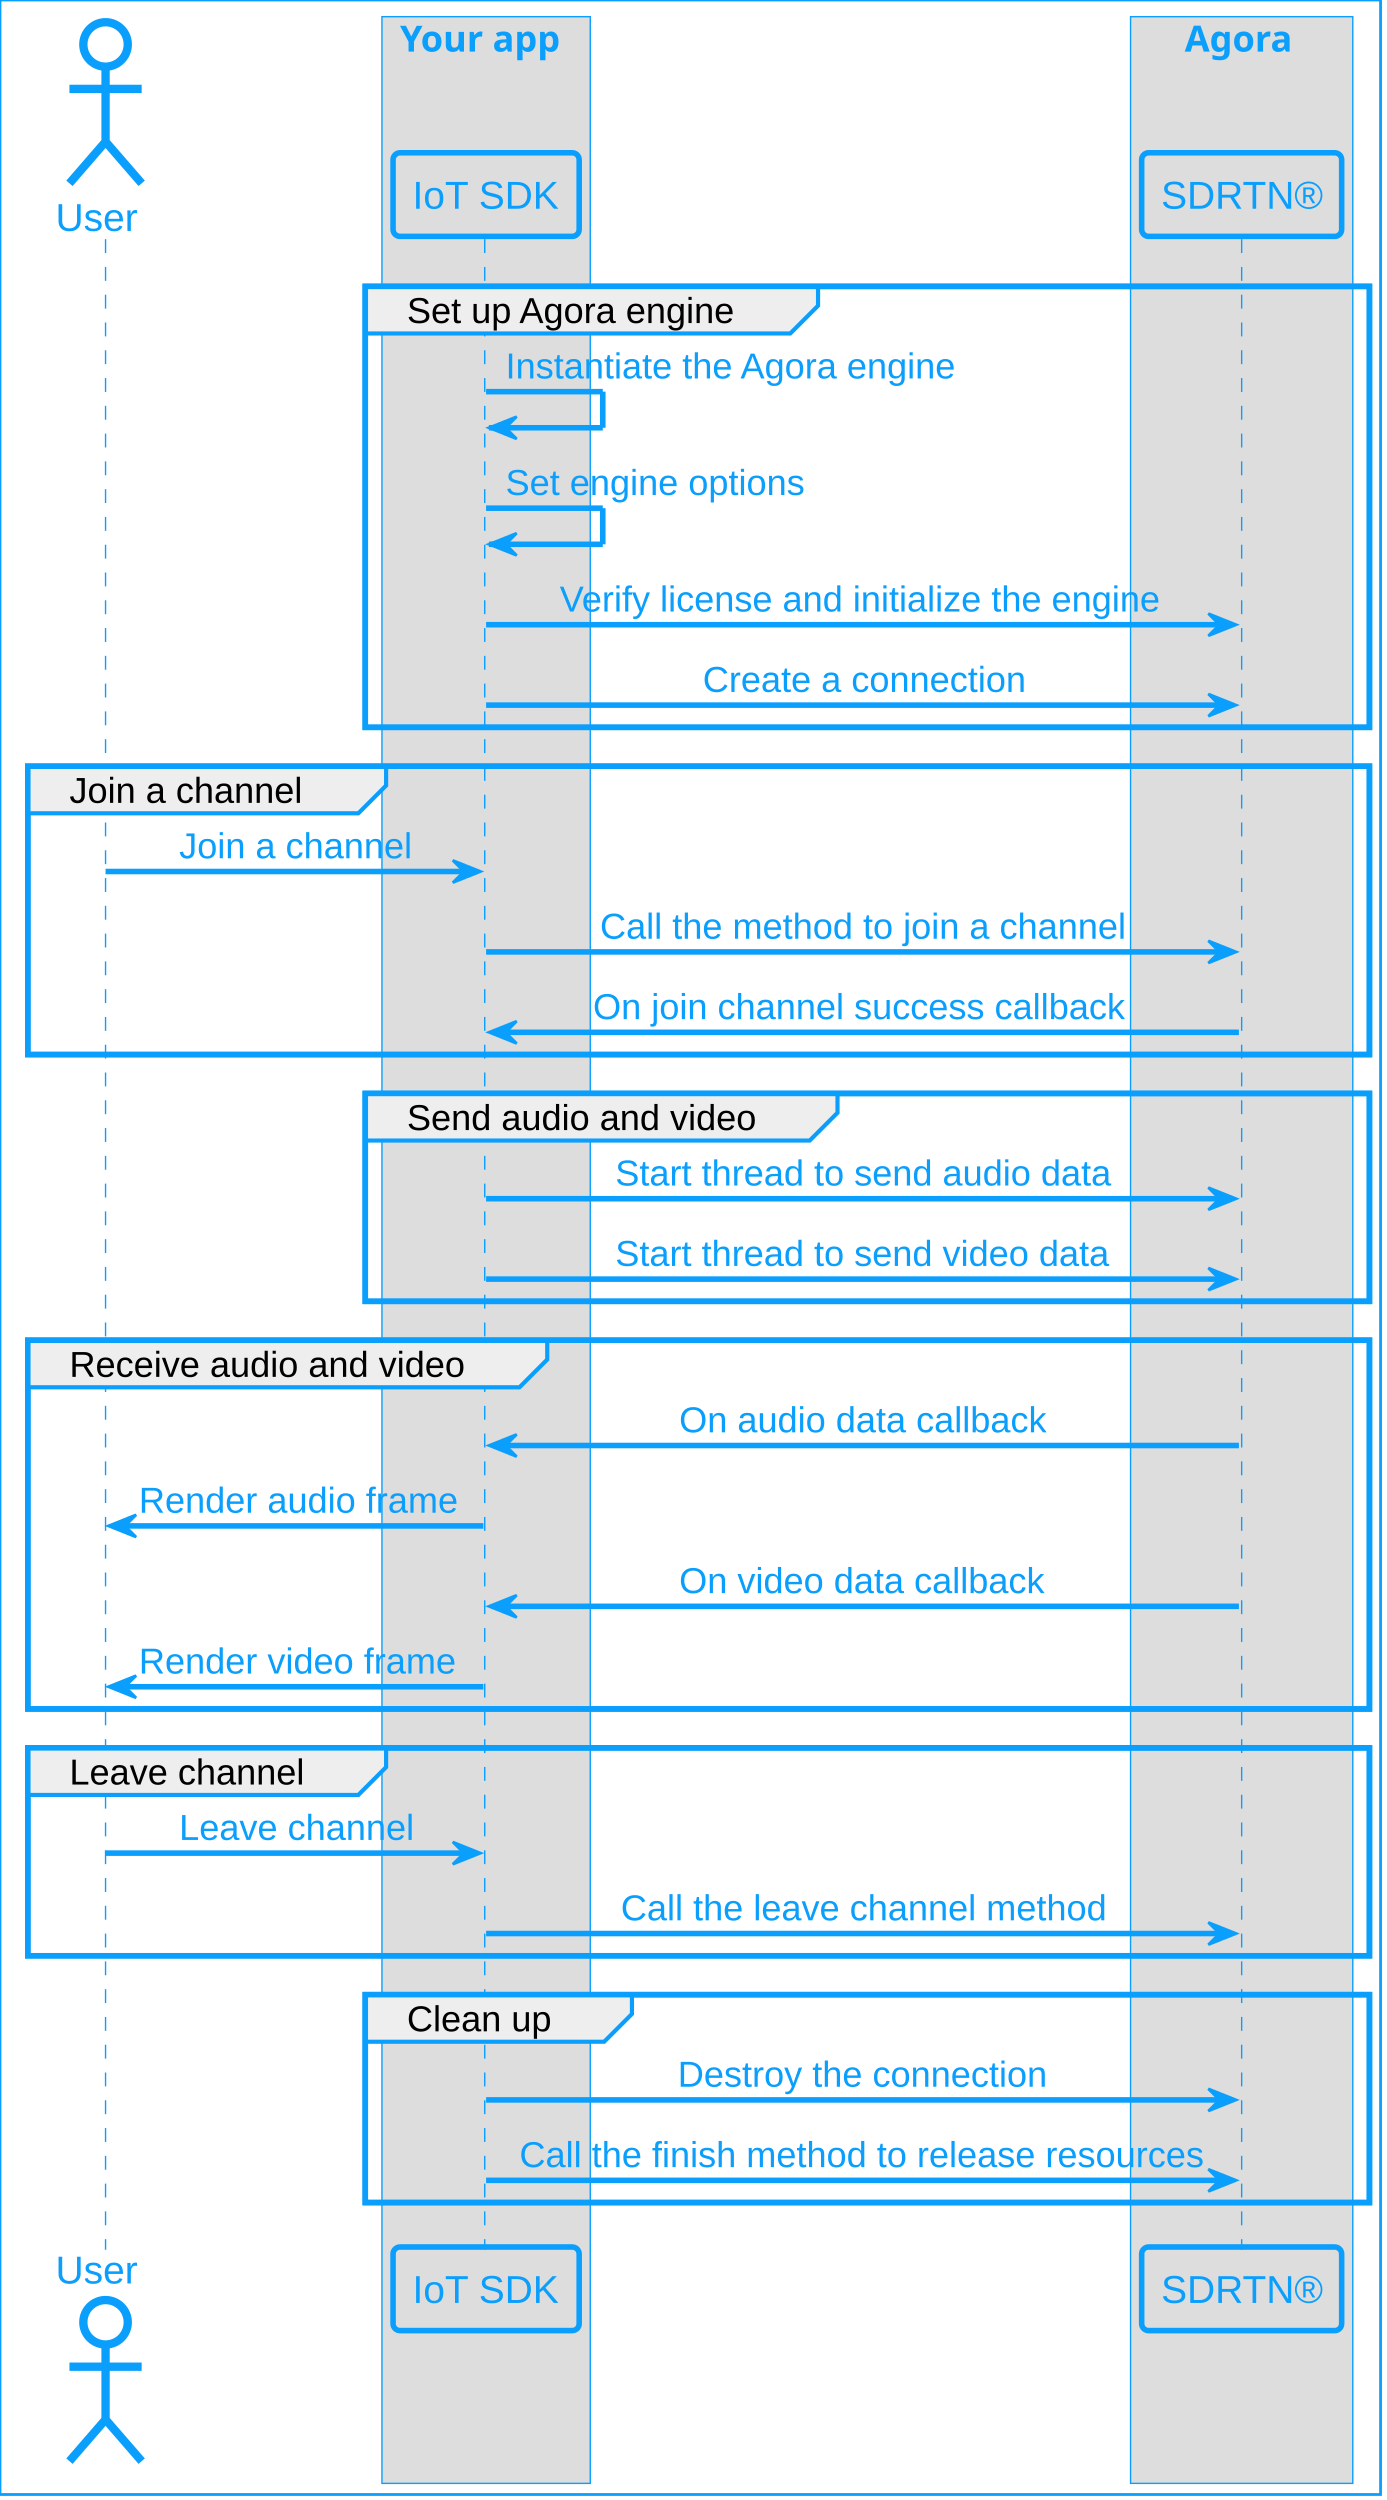
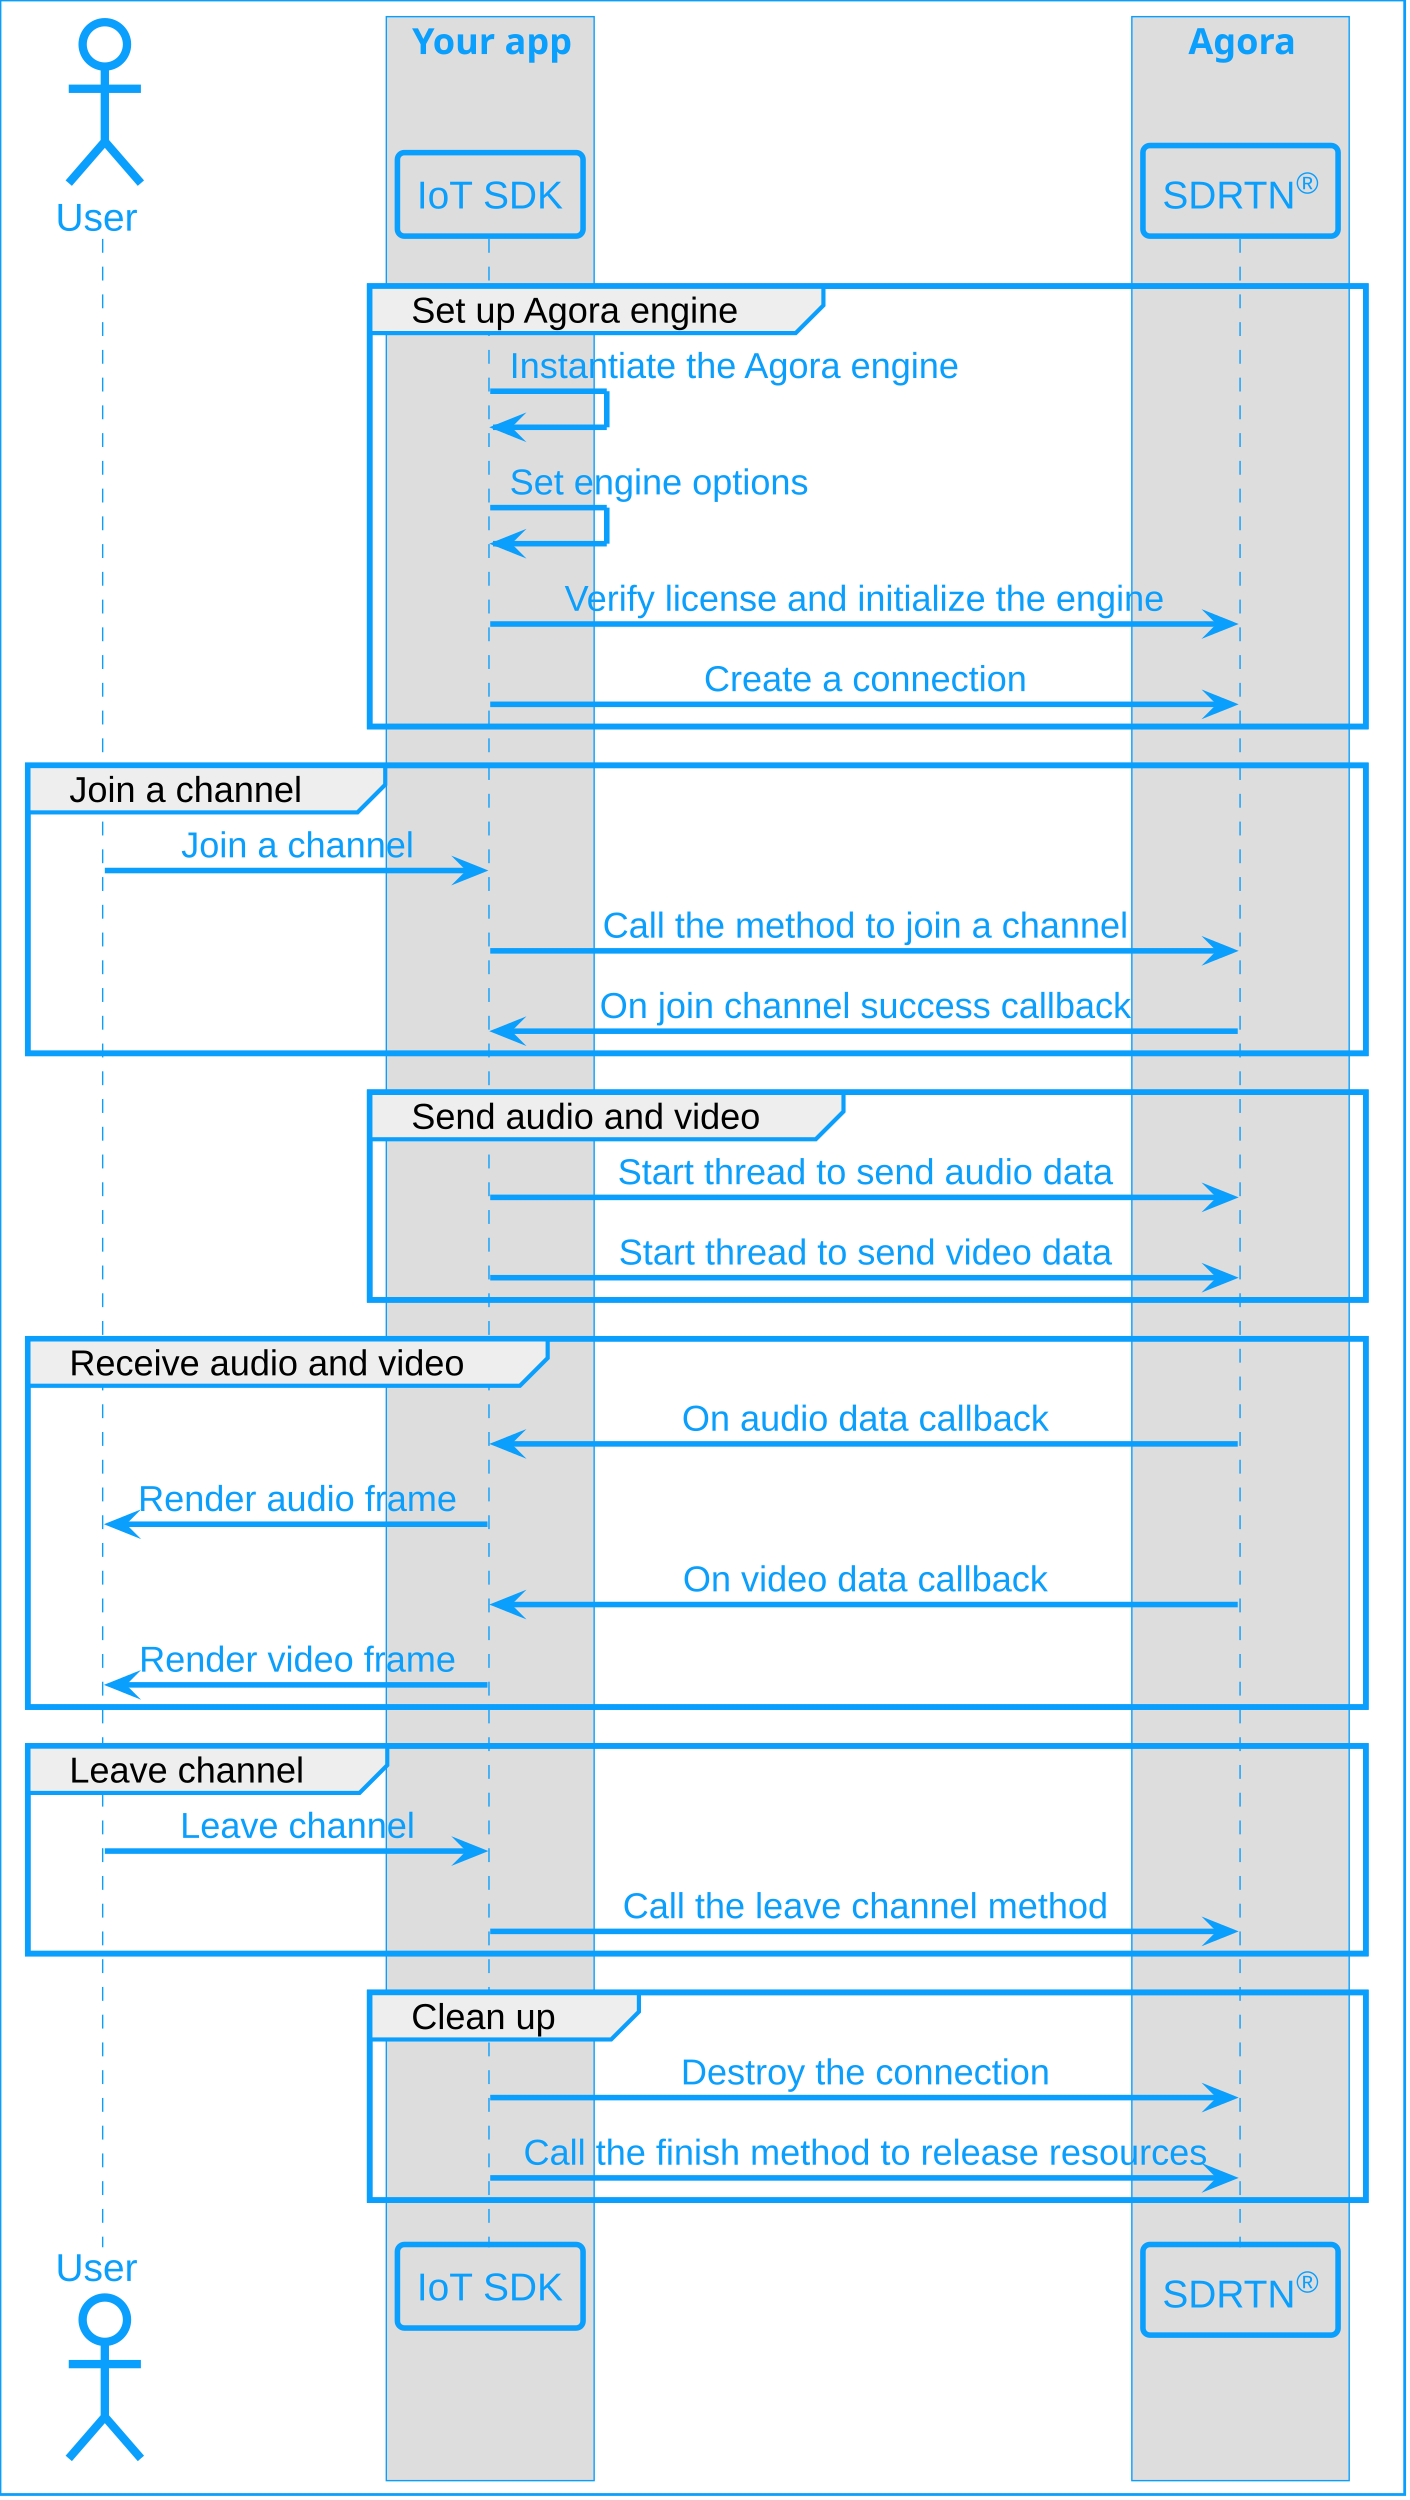
- <svg xmlns="http://www.w3.org/2000/svg" contentStyleType="text/css" height="900px" preserveAspectRatio="none" style="width:499px;height:900px;" version="1.1" viewBox="0 0 499 900" width="499px" zoomAndPan="magnify">
+ <svg xmlns="http://www.w3.org/2000/svg" contentStyleType="text/css" data-diagram-type="SEQUENCE" height="901px" preserveAspectRatio="none" style="width:508px;height:901px;" version="1.1" viewBox="0 0 508 901" width="508px" zoomAndPan="magnify">
  <defs />
  <g>
-     <rect fill="none" height="898.018" style="stroke:#0A9EFD;stroke-width:1.0;" width="497" x="0" y="0" />
-     <rect fill="#999999" fill-opacity="0.333" height="888.018" style="stroke:#0A9EFD;stroke-width:0.5;" width="75" x="137.5" y="6" />
-     <text fill="#0A9EFD" font-family="sans-serif" font-size="13" font-weight="bold" lengthAdjust="spacing" textLength="62" x="144" y="18.568">Your app</text>
-     <rect fill="#999999" fill-opacity="0.333" height="888.018" style="stroke:#0A9EFD;stroke-width:0.5;" width="80" x="407" y="6" />
-     <text fill="#0A9EFD" font-family="sans-serif" font-size="13" font-weight="bold" lengthAdjust="spacing" textLength="41" x="426.5" y="18.568">Agora</text>
-     <rect fill="none" height="158.744" style="stroke:#0A9EFD;stroke-width:2.0;" width="361.5" x="131.5" y="103.099" />
-     <rect fill="none" height="103.795" style="stroke:#0A9EFD;stroke-width:2.0;" width="483" x="10" y="275.842" />
-     <rect fill="none" height="74.846" style="stroke:#0A9EFD;stroke-width:2.0;" width="361.5" x="131.5" y="393.637" />
-     <rect fill="none" height="132.744" style="stroke:#0A9EFD;stroke-width:2.0;" width="483" x="10" y="482.483" />
-     <rect fill="none" height="74.846" style="stroke:#0A9EFD;stroke-width:2.0;" width="483" x="10" y="629.227" />
-     <rect fill="none" height="74.846" style="stroke:#0A9EFD;stroke-width:2.0;" width="361.5" x="131.5" y="718.073" />
-     <line style="stroke:#0A9EFD;stroke-width:0.5;stroke-dasharray:5.0,5.0;" x1="38" x2="38" y1="86.099" y2="809.919" />
-     <line style="stroke:#0A9EFD;stroke-width:0.5;stroke-dasharray:5.0,5.0;" x1="174.5" x2="174.5" y1="86.099" y2="809.919" />
-     <line style="stroke:#0A9EFD;stroke-width:0.5;stroke-dasharray:5.0,5.0;" x1="447" x2="447" y1="86.099" y2="809.919" />
-     <text fill="#0A9EFD" font-family="Arial" font-size="14" lengthAdjust="spacing" textLength="30" x="20" y="83.132">User</text>
-     <ellipse cx="38" cy="16" fill="none" rx="8" ry="8" style="stroke:#0A9EFD;stroke-width:3.0;" />
-     <path d="M38,24 L38,51 M25,32 L51,32 M38,51 L25,66 M38,51 L51,66 " fill="none" style="stroke:#0A9EFD;stroke-width:3.0;" />
-     <text fill="#0A9EFD" font-family="Arial" font-size="14" lengthAdjust="spacing" textLength="30" x="20" y="822.051">User</text>
-     <ellipse cx="38" cy="836.018" fill="none" rx="8" ry="8" style="stroke:#0A9EFD;stroke-width:3.0;" />
-     <path d="M38,844.018 L38,871.018 M25,852.018 L51,852.018 M38,871.018 L25,886.018 M38,871.018 L51,886.018 " fill="none" style="stroke:#0A9EFD;stroke-width:3.0;" />
-     <rect fill="none" height="30.099" rx="2.5" ry="2.5" style="stroke:#0A9EFD;stroke-width:2.0;" width="67" x="141.5" y="55" />
-     <text fill="#0A9EFD" font-family="Arial" font-size="14" lengthAdjust="spacing" textLength="53" x="148.5" y="75.132">IoT SDK</text>
-     <rect fill="none" height="30.099" rx="2.5" ry="2.5" style="stroke:#0A9EFD;stroke-width:2.0;" width="67" x="141.5" y="808.919" />
-     <text fill="#0A9EFD" font-family="Arial" font-size="14" lengthAdjust="spacing" textLength="53" x="148.5" y="829.051">IoT SDK</text>
-     <rect fill="none" height="30.099" rx="2.5" ry="2.5" style="stroke:#0A9EFD;stroke-width:2.0;" width="72" x="411" y="55" />
-     <text fill="#0A9EFD" font-family="Arial" font-size="14" lengthAdjust="spacing" textLength="58" x="418" y="75.132">SDRTN®</text>
-     <rect fill="none" height="30.099" rx="2.5" ry="2.5" style="stroke:#0A9EFD;stroke-width:2.0;" width="72" x="411" y="808.919" />
-     <text fill="#0A9EFD" font-family="Arial" font-size="14" lengthAdjust="spacing" textLength="58" x="418" y="829.051">SDRTN®</text>
-     <path d="M131.5,103.099 L294.5,103.099 L294.5,110.047 L284.5,120.047 L131.5,120.047 L131.5,103.099 " fill="#EEEEEE" style="stroke:#0A9EFD;stroke-width:1.5;" />
-     <rect fill="none" height="158.744" style="stroke:#0A9EFD;stroke-width:2.0;" width="361.5" x="131.5" y="103.099" />
-     <text fill="#000000" font-family="Arial" font-size="13" lengthAdjust="spacing" textLength="118" x="146.5" y="116.293">Set up Agora engine</text>
-     <line style="stroke:#0A9EFD;stroke-width:2.0;" x1="175" x2="217" y1="140.996" y2="140.996" />
-     <line style="stroke:#0A9EFD;stroke-width:2.0;" x1="217" x2="217" y1="140.996" y2="153.996" />
-     <line style="stroke:#0A9EFD;stroke-width:2.0;" x1="176" x2="217" y1="153.996" y2="153.996" />
-     <polygon fill="#0A9EFD" points="186,149.996,176,153.996,186,157.996,182,153.996" style="stroke:#0A9EFD;stroke-width:1.0;" />
-     <text fill="#0A9EFD" font-family="Arial" font-size="13" lengthAdjust="spacing" textLength="163" x="182" y="136.241">Instantiate the Agora engine</text>
-     <line style="stroke:#0A9EFD;stroke-width:2.0;" x1="175" x2="217" y1="182.945" y2="182.945" />
-     <line style="stroke:#0A9EFD;stroke-width:2.0;" x1="217" x2="217" y1="182.945" y2="195.945" />
-     <line style="stroke:#0A9EFD;stroke-width:2.0;" x1="176" x2="217" y1="195.945" y2="195.945" />
-     <polygon fill="#0A9EFD" points="186,191.945,176,195.945,186,199.945,182,195.945" style="stroke:#0A9EFD;stroke-width:1.0;" />
-     <text fill="#0A9EFD" font-family="Arial" font-size="13" lengthAdjust="spacing" textLength="108" x="182" y="178.19">Set engine options</text>
-     <polygon fill="#0A9EFD" points="435,220.894,445,224.894,435,228.894,439,224.894" style="stroke:#0A9EFD;stroke-width:1.0;" />
-     <line style="stroke:#0A9EFD;stroke-width:2.0;" x1="175" x2="441" y1="224.894" y2="224.894" />
-     <text fill="#0A9EFD" font-family="Arial" font-size="13" lengthAdjust="spacing" textLength="219" x="201.5" y="220.139">Verify license and initialize the engine</text>
-     <polygon fill="#0A9EFD" points="435,249.842,445,253.842,435,257.842,439,253.842" style="stroke:#0A9EFD;stroke-width:1.0;" />
-     <line style="stroke:#0A9EFD;stroke-width:2.0;" x1="175" x2="441" y1="253.842" y2="253.842" />
-     <text fill="#0A9EFD" font-family="Arial" font-size="13" lengthAdjust="spacing" textLength="116" x="253" y="249.087">Create a connection</text>
-     <path d="M10,275.842 L139,275.842 L139,282.791 L129,292.791 L10,292.791 L10,275.842 " fill="#EEEEEE" style="stroke:#0A9EFD;stroke-width:1.5;" />
-     <rect fill="none" height="103.795" style="stroke:#0A9EFD;stroke-width:2.0;" width="483" x="10" y="275.842" />
-     <text fill="#000000" font-family="Arial" font-size="13" lengthAdjust="spacing" textLength="84" x="25" y="289.036">Join a channel</text>
-     <polygon fill="#0A9EFD" points="163,309.74,173,313.74,163,317.74,167,313.74" style="stroke:#0A9EFD;stroke-width:1.0;" />
-     <line style="stroke:#0A9EFD;stroke-width:2.0;" x1="38" x2="169" y1="313.74" y2="313.74" />
-     <text fill="#0A9EFD" font-family="Arial" font-size="13" lengthAdjust="spacing" textLength="84" x="64.5" y="308.985">Join a channel</text>
-     <polygon fill="#0A9EFD" points="435,338.688,445,342.688,435,346.688,439,342.688" style="stroke:#0A9EFD;stroke-width:1.0;" />
-     <line style="stroke:#0A9EFD;stroke-width:2.0;" x1="175" x2="441" y1="342.688" y2="342.688" />
-     <text fill="#0A9EFD" font-family="Arial" font-size="13" lengthAdjust="spacing" textLength="190" x="216" y="337.934">Call the method to join a channel</text>
-     <polygon fill="#0A9EFD" points="186,367.637,176,371.637,186,375.637,182,371.637" style="stroke:#0A9EFD;stroke-width:1.0;" />
-     <line style="stroke:#0A9EFD;stroke-width:2.0;" x1="180" x2="446" y1="371.637" y2="371.637" />
-     <text fill="#0A9EFD" font-family="Arial" font-size="13" lengthAdjust="spacing" textLength="195" x="213.5" y="366.882">On join channel success callback</text>
-     <path d="M131.5,393.637 L301.5,393.637 L301.5,400.586 L291.5,410.586 L131.5,410.586 L131.5,393.637 " fill="#EEEEEE" style="stroke:#0A9EFD;stroke-width:1.5;" />
-     <rect fill="none" height="74.846" style="stroke:#0A9EFD;stroke-width:2.0;" width="361.5" x="131.5" y="393.637" />
-     <text fill="#000000" font-family="Arial" font-size="13" lengthAdjust="spacing" textLength="125" x="146.5" y="406.831">Send audio and video</text>
-     <polygon fill="#0A9EFD" points="435,427.535,445,431.535,435,435.535,439,431.535" style="stroke:#0A9EFD;stroke-width:1.0;" />
-     <line style="stroke:#0A9EFD;stroke-width:2.0;" x1="175" x2="441" y1="431.535" y2="431.535" />
-     <text fill="#0A9EFD" font-family="Arial" font-size="13" lengthAdjust="spacing" textLength="179" x="221.5" y="426.78">Start thread to send audio data</text>
-     <polygon fill="#0A9EFD" points="435,456.483,445,460.483,435,464.483,439,460.483" style="stroke:#0A9EFD;stroke-width:1.0;" />
-     <line style="stroke:#0A9EFD;stroke-width:2.0;" x1="175" x2="441" y1="460.483" y2="460.483" />
-     <text fill="#0A9EFD" font-family="Arial" font-size="13" lengthAdjust="spacing" textLength="179" x="221.5" y="455.728">Start thread to send video data</text>
-     <path d="M10,482.483 L197,482.483 L197,489.432 L187,499.432 L10,499.432 L10,482.483 " fill="#EEEEEE" style="stroke:#0A9EFD;stroke-width:1.5;" />
-     <rect fill="none" height="132.744" style="stroke:#0A9EFD;stroke-width:2.0;" width="483" x="10" y="482.483" />
-     <text fill="#000000" font-family="Arial" font-size="13" lengthAdjust="spacing" textLength="142" x="25" y="495.677">Receive audio and video</text>
-     <polygon fill="#0A9EFD" points="186,516.381,176,520.381,186,524.381,182,520.381" style="stroke:#0A9EFD;stroke-width:1.0;" />
-     <line style="stroke:#0A9EFD;stroke-width:2.0;" x1="180" x2="446" y1="520.381" y2="520.381" />
-     <text fill="#0A9EFD" font-family="Arial" font-size="13" lengthAdjust="spacing" textLength="133" x="244.5" y="515.626">On audio data callback</text>
-     <polygon fill="#0A9EFD" points="49,545.33,39,549.33,49,553.33,45,549.33" style="stroke:#0A9EFD;stroke-width:1.0;" />
-     <line style="stroke:#0A9EFD;stroke-width:2.0;" x1="43" x2="174" y1="549.33" y2="549.33" />
-     <text fill="#0A9EFD" font-family="Arial" font-size="13" lengthAdjust="spacing" textLength="113" x="50" y="544.575">Render audio frame</text>
-     <polygon fill="#0A9EFD" points="186,574.278,176,578.278,186,582.278,182,578.278" style="stroke:#0A9EFD;stroke-width:1.0;" />
-     <line style="stroke:#0A9EFD;stroke-width:2.0;" x1="180" x2="446" y1="578.278" y2="578.278" />
-     <text fill="#0A9EFD" font-family="Arial" font-size="13" lengthAdjust="spacing" textLength="133" x="244.5" y="573.523">On video data callback</text>
-     <polygon fill="#0A9EFD" points="49,603.227,39,607.227,49,611.227,45,607.227" style="stroke:#0A9EFD;stroke-width:1.0;" />
-     <line style="stroke:#0A9EFD;stroke-width:2.0;" x1="43" x2="174" y1="607.227" y2="607.227" />
-     <text fill="#0A9EFD" font-family="Arial" font-size="13" lengthAdjust="spacing" textLength="113" x="50" y="602.472">Render video frame</text>
-     <path d="M10,629.227 L139,629.227 L139,636.176 L129,646.176 L10,646.176 L10,629.227 " fill="#EEEEEE" style="stroke:#0A9EFD;stroke-width:1.5;" />
-     <rect fill="none" height="74.846" style="stroke:#0A9EFD;stroke-width:2.0;" width="483" x="10" y="629.227" />
-     <text fill="#000000" font-family="Arial" font-size="13" lengthAdjust="spacing" textLength="84" x="25" y="642.421">Leave channel</text>
-     <polygon fill="#0A9EFD" points="163,663.125,173,667.125,163,671.125,167,667.125" style="stroke:#0A9EFD;stroke-width:1.0;" />
-     <line style="stroke:#0A9EFD;stroke-width:2.0;" x1="38" x2="169" y1="667.125" y2="667.125" />
-     <text fill="#0A9EFD" font-family="Arial" font-size="13" lengthAdjust="spacing" textLength="84" x="64.5" y="662.37">Leave channel</text>
-     <polygon fill="#0A9EFD" points="435,692.073,445,696.073,435,700.073,439,696.073" style="stroke:#0A9EFD;stroke-width:1.0;" />
-     <line style="stroke:#0A9EFD;stroke-width:2.0;" x1="175" x2="441" y1="696.073" y2="696.073" />
-     <text fill="#0A9EFD" font-family="Arial" font-size="13" lengthAdjust="spacing" textLength="175" x="223.5" y="691.318">Call the leave channel method</text>
-     <path d="M131.5,718.073 L227.5,718.073 L227.5,725.022 L217.5,735.022 L131.5,735.022 L131.5,718.073 " fill="#EEEEEE" style="stroke:#0A9EFD;stroke-width:1.5;" />
-     <rect fill="none" height="74.846" style="stroke:#0A9EFD;stroke-width:2.0;" width="361.5" x="131.5" y="718.073" />
-     <text fill="#000000" font-family="Arial" font-size="13" lengthAdjust="spacing" textLength="51" x="146.5" y="731.267">Clean up</text>
-     <polygon fill="#0A9EFD" points="435,751.971,445,755.971,435,759.971,439,755.971" style="stroke:#0A9EFD;stroke-width:1.0;" />
-     <line style="stroke:#0A9EFD;stroke-width:2.0;" x1="175" x2="441" y1="755.971" y2="755.971" />
-     <text fill="#0A9EFD" font-family="Arial" font-size="13" lengthAdjust="spacing" textLength="134" x="244" y="751.216">Destroy the connection</text>
-     <polygon fill="#0A9EFD" points="435,780.919,445,784.919,435,788.919,439,784.919" style="stroke:#0A9EFD;stroke-width:1.0;" />
-     <line style="stroke:#0A9EFD;stroke-width:2.0;" x1="175" x2="441" y1="784.919" y2="784.919" />
-     <text fill="#0A9EFD" font-family="Arial" font-size="13" lengthAdjust="spacing" textLength="248" x="187" y="780.165">Call the finish method to release resources</text>
+     <rect fill="none" height="899.018" style="stroke:#0A9EFD;stroke-width:1;" width="506.244" x="0" y="0" />
+     <rect fill="#999999" fill-opacity="0.333" height="888.018" style="stroke:#0A9EFD;stroke-width:0.5;" width="74.903" x="139.227" y="6" />
+     <text fill="#0A9EFD" font-family="sans-serif" font-size="13" font-weight="700" lengthAdjust="spacing" textLength="56.335" x="148.511" y="19.495">Your app</text>
+     <rect fill="#999999" fill-opacity="0.333" height="888.018" style="stroke:#0A9EFD;stroke-width:0.5;" width="78.326" x="407.919" y="6" />
+     <text fill="#0A9EFD" font-family="sans-serif" font-size="13" font-weight="700" lengthAdjust="spacing" textLength="37.559" x="428.302" y="19.495">Agora</text>
+     <rect fill="none" height="158.744" style="stroke:#0A9EFD;stroke-width:2;" width="359.018" x="133.227" y="103.099" />
+     <rect fill="none" height="103.795" style="stroke:#0A9EFD;stroke-width:2;" width="482.244" x="10" y="275.842" />
+     <rect fill="none" height="74.846" style="stroke:#0A9EFD;stroke-width:2;" width="359.018" x="133.227" y="393.637" />
+     <rect fill="none" height="132.744" style="stroke:#0A9EFD;stroke-width:2;" width="482.244" x="10" y="482.483" />
+     <rect fill="none" height="74.846" style="stroke:#0A9EFD;stroke-width:2;" width="482.244" x="10" y="629.227" />
+     <rect fill="none" height="74.846" style="stroke:#0A9EFD;stroke-width:2;" width="359.018" x="133.227" y="718.073" />
+     <g class="participant-lifeline" data-entity-uid="part1" data-qualified-name="USR" data-source-line="4" id="part1-lifeline">
+       <g>
+         <rect fill="#000000" fill-opacity="0" height="723.821" width="8" x="33.779" y="86.099" />
+         <line style="stroke:#0A9EFD;stroke-width:0.5;stroke-dasharray:5,5;" x1="37" x2="37" y1="86.099" y2="809.919" />
+       </g>
+     </g>
+     <g class="participant-lifeline" data-entity-uid="part2" data-qualified-name="APP" data-source-line="7" id="part2-lifeline">
+       <g>
+         <rect fill="#000000" fill-opacity="0" height="723.821" width="8" x="172.678" y="86.099" />
+         <line style="stroke:#0A9EFD;stroke-width:0.5;stroke-dasharray:5,5;" x1="176.227" x2="176.227" y1="86.099" y2="809.919" />
+       </g>
+     </g>
+     <g class="participant-lifeline" data-entity-uid="part3" data-qualified-name="API" data-source-line="11" id="part3-lifeline">
+       <g>
+         <rect fill="#000000" fill-opacity="0" height="723.821" width="8" x="443.082" y="86.099" />
+         <line style="stroke:#0A9EFD;stroke-width:0.5;stroke-dasharray:5,5;" x1="446.919" x2="446.919" y1="86.099" y2="809.919" />
+       </g>
+     </g>
+     <g class="participant participant-head" data-entity-uid="part1" data-qualified-name="USR" data-source-line="4" id="part1-head">
+       <text fill="#0A9EFD" font-family="Arial" font-size="14" lengthAdjust="spacing" textLength="29.559" x="20" y="83.132">User</text>
+       <ellipse cx="37.779" cy="16" fill="none" rx="8" ry="8" style="stroke:#0A9EFD;stroke-width:3;" />
+       <path d="M37.779,24 L37.779,51 M24.779,32 L50.779,32 M37.779,51 L24.779,66 M37.779,51 L50.779,66" fill="none" style="stroke:#0A9EFD;stroke-width:3;" />
+     </g>
+     <g class="participant participant-tail" data-entity-uid="part1" data-qualified-name="USR" data-source-line="4" id="part1-tail">
+       <text fill="#0A9EFD" font-family="Arial" font-size="14" lengthAdjust="spacing" textLength="29.559" x="20" y="822.051">User</text>
+       <ellipse cx="37.779" cy="836.018" fill="none" rx="8" ry="8" style="stroke:#0A9EFD;stroke-width:3;" />
+       <path d="M37.779,844.018 L37.779,871.018 M24.779,852.018 L50.779,852.018 M37.779,871.018 L24.779,886.018 M37.779,871.018 L50.779,886.018" fill="none" style="stroke:#0A9EFD;stroke-width:3;" />
+     </g>
+     <g class="participant participant-head" data-entity-uid="part2" data-qualified-name="APP" data-source-line="7" id="part2-head">
+       <rect fill="none" height="30.099" rx="2.5" ry="2.5" style="stroke:#0A9EFD;stroke-width:2;" width="66.903" x="143.227" y="55" />
+       <text fill="#0A9EFD" font-family="Arial" font-size="14" lengthAdjust="spacing" textLength="52.903" x="150.227" y="75.132">IoT SDK</text>
+     </g>
+     <g class="participant participant-tail" data-entity-uid="part2" data-qualified-name="APP" data-source-line="7" id="part2-tail">
+       <rect fill="none" height="30.099" rx="2.5" ry="2.5" style="stroke:#0A9EFD;stroke-width:2;" width="66.903" x="143.227" y="808.919" />
+       <text fill="#0A9EFD" font-family="Arial" font-size="14" lengthAdjust="spacing" textLength="52.903" x="150.227" y="829.051">IoT SDK</text>
+     </g>
+     <g class="participant participant-head" data-entity-uid="part3" data-qualified-name="API" data-source-line="11" id="part3-head">
+       <rect fill="none" height="32.649" rx="2.5" ry="2.5" style="stroke:#0A9EFD;stroke-width:2;" width="70.326" x="411.919" y="52.45" />
+       <text fill="#0A9EFD" font-family="Arial" font-size="14" lengthAdjust="spacing" textLength="48.221" x="418.919" y="75.132">SDRTN</text>
+       <text fill="#0A9EFD" font-family="Arial" font-size="11" lengthAdjust="spacing" textLength="8.105" x="467.139" y="69.768">®</text>
+     </g>
+     <g class="participant participant-tail" data-entity-uid="part3" data-qualified-name="API" data-source-line="11" id="part3-tail">
+       <rect fill="none" height="32.649" rx="2.5" ry="2.5" style="stroke:#0A9EFD;stroke-width:2;" width="70.326" x="411.919" y="808.919" />
+       <text fill="#0A9EFD" font-family="Arial" font-size="14" lengthAdjust="spacing" textLength="48.221" x="418.919" y="831.602">SDRTN</text>
+       <text fill="#0A9EFD" font-family="Arial" font-size="11" lengthAdjust="spacing" textLength="8.105" x="467.139" y="826.237">®</text>
+     </g>
+     <path d="M133.227,103.099 L296.763,103.099 L296.763,110.047 L286.763,120.047 L133.227,120.047 L133.227,103.099" fill="#EEEEEE" style="stroke:#0A9EFD;stroke-width:1.5;" />
+     <rect fill="none" height="158.744" style="stroke:#0A9EFD;stroke-width:2;" width="359.018" x="133.227" y="103.099" />
+     <text fill="#000000" font-family="Arial" font-size="13" lengthAdjust="spacing" textLength="118.536" x="148.227" y="116.293">Set up Agora engine</text>
+     <g class="message" data-entity-1="part2" data-entity-2="part2" data-source-line="15" id="msg1">
+       <line style="stroke:#0A9EFD;stroke-width:2;" x1="176.678" x2="218.678" y1="140.996" y2="140.996" />
+       <line style="stroke:#0A9EFD;stroke-width:2;" x1="218.678" x2="218.678" y1="140.996" y2="153.996" />
+       <line style="stroke:#0A9EFD;stroke-width:2;" x1="177.678" x2="218.678" y1="153.996" y2="153.996" />
+       <polygon fill="#0A9EFD" points="187.678,149.996,177.678,153.996,187.678,157.996,183.678,153.996" style="stroke:#0A9EFD;stroke-width:1;stroke-linejoin:miter;stroke-miterlimit:10;" />
+       <text fill="#0A9EFD" font-family="Arial" font-size="13" lengthAdjust="spacing" textLength="162.621" x="183.678" y="136.241">Instantiate the Agora engine</text>
+     </g>
+     <g class="message" data-entity-1="part2" data-entity-2="part2" data-source-line="16" id="msg2">
+       <line style="stroke:#0A9EFD;stroke-width:2;" x1="176.678" x2="218.678" y1="182.945" y2="182.945" />
+       <line style="stroke:#0A9EFD;stroke-width:2;" x1="218.678" x2="218.678" y1="182.945" y2="195.945" />
+       <line style="stroke:#0A9EFD;stroke-width:2;" x1="177.678" x2="218.678" y1="195.945" y2="195.945" />
+       <polygon fill="#0A9EFD" points="187.678,191.945,177.678,195.945,187.678,199.945,183.678,195.945" style="stroke:#0A9EFD;stroke-width:1;stroke-linejoin:miter;stroke-miterlimit:10;" />
+       <text fill="#0A9EFD" font-family="Arial" font-size="13" lengthAdjust="spacing" textLength="107.694" x="183.678" y="178.19">Set engine options</text>
+     </g>
+     <g class="message" data-entity-1="part2" data-entity-2="part3" data-source-line="17" id="msg3">
+       <polygon fill="#0A9EFD" points="435.082,220.894,445.082,224.894,435.082,228.894,439.082,224.894" style="stroke:#0A9EFD;stroke-width:1;stroke-linejoin:miter;stroke-miterlimit:10;" />
+       <line style="stroke:#0A9EFD;stroke-width:2;" x1="176.678" x2="441.082" y1="224.894" y2="224.894" />
+       <text fill="#0A9EFD" font-family="Arial" font-size="13" lengthAdjust="spacing" textLength="216.798" x="203.481" y="220.139">Verify license and initialize the engine</text>
+     </g>
+     <g class="message" data-entity-1="part2" data-entity-2="part3" data-source-line="18" id="msg4">
+       <polygon fill="#0A9EFD" points="435.082,249.842,445.082,253.842,435.082,257.842,439.082,253.842" style="stroke:#0A9EFD;stroke-width:1;stroke-linejoin:miter;stroke-miterlimit:10;" />
+       <line style="stroke:#0A9EFD;stroke-width:2;" x1="176.678" x2="441.082" y1="253.842" y2="253.842" />
+       <text fill="#0A9EFD" font-family="Arial" font-size="13" lengthAdjust="spacing" textLength="116.353" x="253.704" y="249.087">Create a connection</text>
+     </g>
+     <path d="M10,275.842 L138.84,275.842 L138.84,282.791 L128.84,292.791 L10,292.791 L10,275.842" fill="#EEEEEE" style="stroke:#0A9EFD;stroke-width:1.5;" />
+     <rect fill="none" height="103.795" style="stroke:#0A9EFD;stroke-width:2;" width="482.244" x="10" y="275.842" />
+     <text fill="#000000" font-family="Arial" font-size="13" lengthAdjust="spacing" textLength="83.84" x="25" y="289.036">Join a channel</text>
+     <g class="message" data-entity-1="part1" data-entity-2="part2" data-source-line="22" id="msg5">
+       <polygon fill="#0A9EFD" points="164.678,309.74,174.678,313.74,164.678,317.74,168.678,313.74" style="stroke:#0A9EFD;stroke-width:1;stroke-linejoin:miter;stroke-miterlimit:10;" />
+       <line style="stroke:#0A9EFD;stroke-width:2;" x1="37.779" x2="170.678" y1="313.74" y2="313.74" />
+       <text fill="#0A9EFD" font-family="Arial" font-size="13" lengthAdjust="spacing" textLength="83.84" x="65.309" y="308.985">Join a channel</text>
+     </g>
+     <g class="message" data-entity-1="part2" data-entity-2="part3" data-source-line="23" id="msg6">
+       <polygon fill="#0A9EFD" points="435.082,338.688,445.082,342.688,435.082,346.688,439.082,342.688" style="stroke:#0A9EFD;stroke-width:1;stroke-linejoin:miter;stroke-miterlimit:10;" />
+       <line style="stroke:#0A9EFD;stroke-width:2;" x1="176.678" x2="441.082" y1="342.688" y2="342.688" />
+       <text fill="#0A9EFD" font-family="Arial" font-size="13" lengthAdjust="spacing" textLength="189.344" x="217.208" y="337.934">Call the method to join a channel</text>
+     </g>
+     <g class="message" data-entity-1="part3" data-entity-2="part2" data-source-line="24" id="msg7">
+       <polygon fill="#0A9EFD" points="187.678,367.637,177.678,371.637,187.678,375.637,183.678,371.637" style="stroke:#0A9EFD;stroke-width:1;stroke-linejoin:miter;stroke-miterlimit:10;" />
+       <line style="stroke:#0A9EFD;stroke-width:2;" x1="181.678" x2="446.082" y1="371.637" y2="371.637" />
+       <text fill="#0A9EFD" font-family="Arial" font-size="13" lengthAdjust="spacing" textLength="191.49" x="216.135" y="366.882">On join channel success callback</text>
+     </g>
+     <path d="M133.227,393.637 L303.999,393.637 L303.999,400.586 L293.999,410.586 L133.227,410.586 L133.227,393.637" fill="#EEEEEE" style="stroke:#0A9EFD;stroke-width:1.5;" />
+     <rect fill="none" height="74.846" style="stroke:#0A9EFD;stroke-width:2;" width="359.018" x="133.227" y="393.637" />
+     <text fill="#000000" font-family="Arial" font-size="13" lengthAdjust="spacing" textLength="125.772" x="148.227" y="406.831">Send audio and video</text>
+     <g class="message" data-entity-1="part2" data-entity-2="part3" data-source-line="28" id="msg8">
+       <polygon fill="#0A9EFD" points="435.082,427.535,445.082,431.535,435.082,435.535,439.082,431.535" style="stroke:#0A9EFD;stroke-width:1;stroke-linejoin:miter;stroke-miterlimit:10;" />
+       <line style="stroke:#0A9EFD;stroke-width:2;" x1="176.678" x2="441.082" y1="431.535" y2="431.535" />
+       <text fill="#0A9EFD" font-family="Arial" font-size="13" lengthAdjust="spacing" textLength="178.515" x="222.622" y="426.78">Start thread to send audio data</text>
+     </g>
+     <g class="message" data-entity-1="part2" data-entity-2="part3" data-source-line="29" id="msg9">
+       <polygon fill="#0A9EFD" points="435.082,456.483,445.082,460.483,435.082,464.483,439.082,460.483" style="stroke:#0A9EFD;stroke-width:1;stroke-linejoin:miter;stroke-miterlimit:10;" />
+       <line style="stroke:#0A9EFD;stroke-width:2;" x1="176.678" x2="441.082" y1="460.483" y2="460.483" />
+       <text fill="#0A9EFD" font-family="Arial" font-size="13" lengthAdjust="spacing" textLength="177.785" x="222.987" y="455.728">Start thread to send video data</text>
+     </g>
+     <path d="M10,482.483 L197.378,482.483 L197.378,489.432 L187.378,499.432 L10,499.432 L10,482.483" fill="#EEEEEE" style="stroke:#0A9EFD;stroke-width:1.5;" />
+     <rect fill="none" height="132.744" style="stroke:#0A9EFD;stroke-width:2;" width="482.244" x="10" y="482.483" />
+     <text fill="#000000" font-family="Arial" font-size="13" lengthAdjust="spacing" textLength="142.378" x="25" y="495.677">Receive audio and video</text>
+     <g class="message" data-entity-1="part3" data-entity-2="part2" data-source-line="33" id="msg10">
+       <polygon fill="#0A9EFD" points="187.678,516.381,177.678,520.381,187.678,524.381,183.678,520.381" style="stroke:#0A9EFD;stroke-width:1;stroke-linejoin:miter;stroke-miterlimit:10;" />
+       <line style="stroke:#0A9EFD;stroke-width:2;" x1="181.678" x2="446.082" y1="520.381" y2="520.381" />
+       <text fill="#0A9EFD" font-family="Arial" font-size="13" lengthAdjust="spacing" textLength="132.253" x="245.753" y="515.626">On audio data callback</text>
+     </g>
+     <g class="message" data-entity-1="part2" data-entity-2="part1" data-source-line="34" id="msg11">
+       <polygon fill="#0A9EFD" points="48.779,545.33,38.779,549.33,48.779,553.33,44.779,549.33" style="stroke:#0A9EFD;stroke-width:1;stroke-linejoin:miter;stroke-miterlimit:10;" />
+       <line style="stroke:#0A9EFD;stroke-width:2;" x1="42.779" x2="175.678" y1="549.33" y2="549.33" />
+       <text fill="#0A9EFD" font-family="Arial" font-size="13" lengthAdjust="spacing" textLength="114.899" x="49.779" y="544.575">Render audio frame</text>
+     </g>
+     <g class="message" data-entity-1="part3" data-entity-2="part2" data-source-line="35" id="msg12">
+       <polygon fill="#0A9EFD" points="187.678,574.278,177.678,578.278,187.678,582.278,183.678,578.278" style="stroke:#0A9EFD;stroke-width:1;stroke-linejoin:miter;stroke-miterlimit:10;" />
+       <line style="stroke:#0A9EFD;stroke-width:2;" x1="181.678" x2="446.082" y1="578.278" y2="578.278" />
+       <text fill="#0A9EFD" font-family="Arial" font-size="13" lengthAdjust="spacing" textLength="131.523" x="246.118" y="573.523">On video data callback</text>
+     </g>
+     <g class="message" data-entity-1="part2" data-entity-2="part1" data-source-line="36" id="msg13">
+       <polygon fill="#0A9EFD" points="48.779,603.227,38.779,607.227,48.779,611.227,44.779,607.227" style="stroke:#0A9EFD;stroke-width:1;stroke-linejoin:miter;stroke-miterlimit:10;" />
+       <line style="stroke:#0A9EFD;stroke-width:2;" x1="42.779" x2="175.678" y1="607.227" y2="607.227" />
+       <text fill="#0A9EFD" font-family="Arial" font-size="13" lengthAdjust="spacing" textLength="114.169" x="50.144" y="602.472">Render video frame</text>
+     </g>
+     <path d="M10,629.227 L139.57,629.227 L139.57,636.176 L129.57,646.176 L10,646.176 L10,629.227" fill="#EEEEEE" style="stroke:#0A9EFD;stroke-width:1.5;" />
+     <rect fill="none" height="74.846" style="stroke:#0A9EFD;stroke-width:2;" width="482.244" x="10" y="629.227" />
+     <text fill="#000000" font-family="Arial" font-size="13" lengthAdjust="spacing" textLength="84.57" x="25" y="642.421">Leave channel</text>
+     <g class="message" data-entity-1="part1" data-entity-2="part2" data-source-line="40" id="msg14">
+       <polygon fill="#0A9EFD" points="164.678,663.125,174.678,667.125,164.678,671.125,168.678,667.125" style="stroke:#0A9EFD;stroke-width:1;stroke-linejoin:miter;stroke-miterlimit:10;" />
+       <line style="stroke:#0A9EFD;stroke-width:2;" x1="37.779" x2="170.678" y1="667.125" y2="667.125" />
+       <text fill="#0A9EFD" font-family="Arial" font-size="13" lengthAdjust="spacing" textLength="84.57" x="64.944" y="662.37">Leave channel</text>
+     </g>
+     <g class="message" data-entity-1="part2" data-entity-2="part3" data-source-line="41" id="msg15">
+       <polygon fill="#0A9EFD" points="435.082,692.073,445.082,696.073,435.082,700.073,439.082,696.073" style="stroke:#0A9EFD;stroke-width:1;stroke-linejoin:miter;stroke-miterlimit:10;" />
+       <line style="stroke:#0A9EFD;stroke-width:2;" x1="176.678" x2="441.082" y1="696.073" y2="696.073" />
+       <text fill="#0A9EFD" font-family="Arial" font-size="13" lengthAdjust="spacing" textLength="174.891" x="224.435" y="691.318">Call the leave channel method</text>
+     </g>
+     <path d="M133.227,718.073 L230.265,718.073 L230.265,725.022 L220.265,735.022 L133.227,735.022 L133.227,718.073" fill="#EEEEEE" style="stroke:#0A9EFD;stroke-width:1.5;" />
+     <rect fill="none" height="74.846" style="stroke:#0A9EFD;stroke-width:2;" width="359.018" x="133.227" y="718.073" />
+     <text fill="#000000" font-family="Arial" font-size="13" lengthAdjust="spacing" textLength="52.038" x="148.227" y="731.267">Clean up</text>
+     <g class="message" data-entity-1="part2" data-entity-2="part3" data-source-line="45" id="msg16">
+       <polygon fill="#0A9EFD" points="435.082,751.971,445.082,755.971,435.082,759.971,439.082,755.971" style="stroke:#0A9EFD;stroke-width:1;stroke-linejoin:miter;stroke-miterlimit:10;" />
+       <line style="stroke:#0A9EFD;stroke-width:2;" x1="176.678" x2="441.082" y1="755.971" y2="755.971" />
+       <text fill="#0A9EFD" font-family="Arial" font-size="13" lengthAdjust="spacing" textLength="132.964" x="245.398" y="751.216">Destroy the connection</text>
+     </g>
+     <g class="message" data-entity-1="part2" data-entity-2="part3" data-source-line="46" id="msg17">
+       <polygon fill="#0A9EFD" points="435.082,780.919,445.082,784.919,435.082,788.919,439.082,784.919" style="stroke:#0A9EFD;stroke-width:1;stroke-linejoin:miter;stroke-miterlimit:10;" />
+       <line style="stroke:#0A9EFD;stroke-width:2;" x1="176.678" x2="441.082" y1="784.919" y2="784.919" />
+       <text fill="#0A9EFD" font-family="Arial" font-size="13" lengthAdjust="spacing" textLength="246.403" x="188.678" y="780.165">Call the finish method to release resources</text>
+     </g>
  </g>
</svg>
